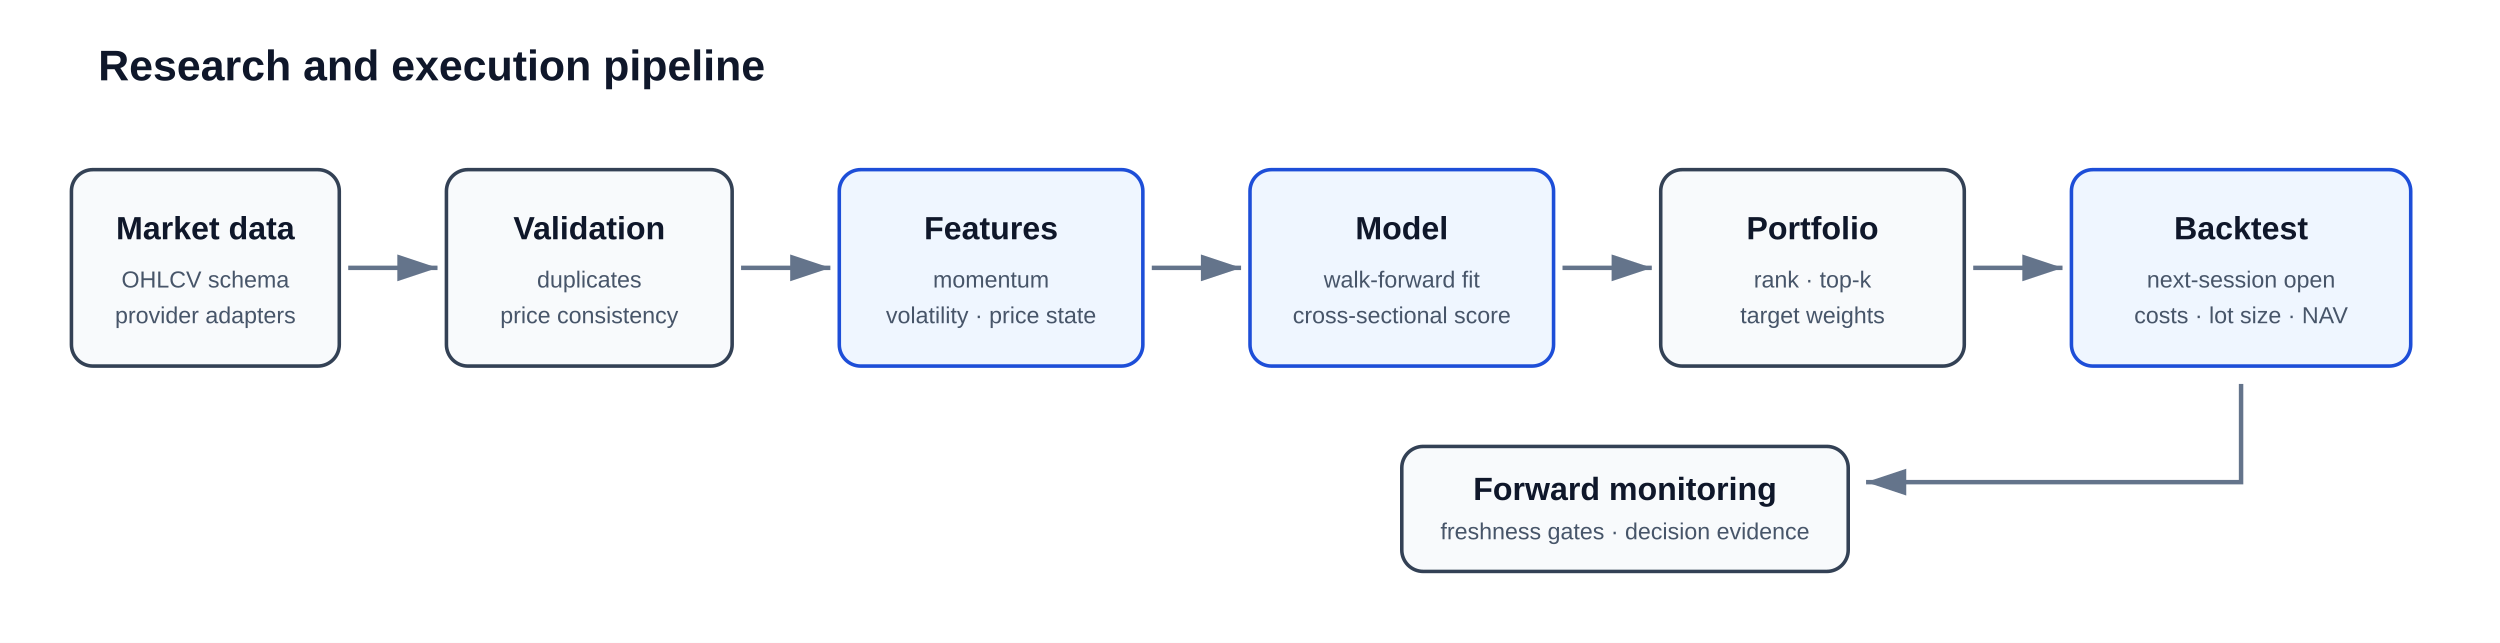
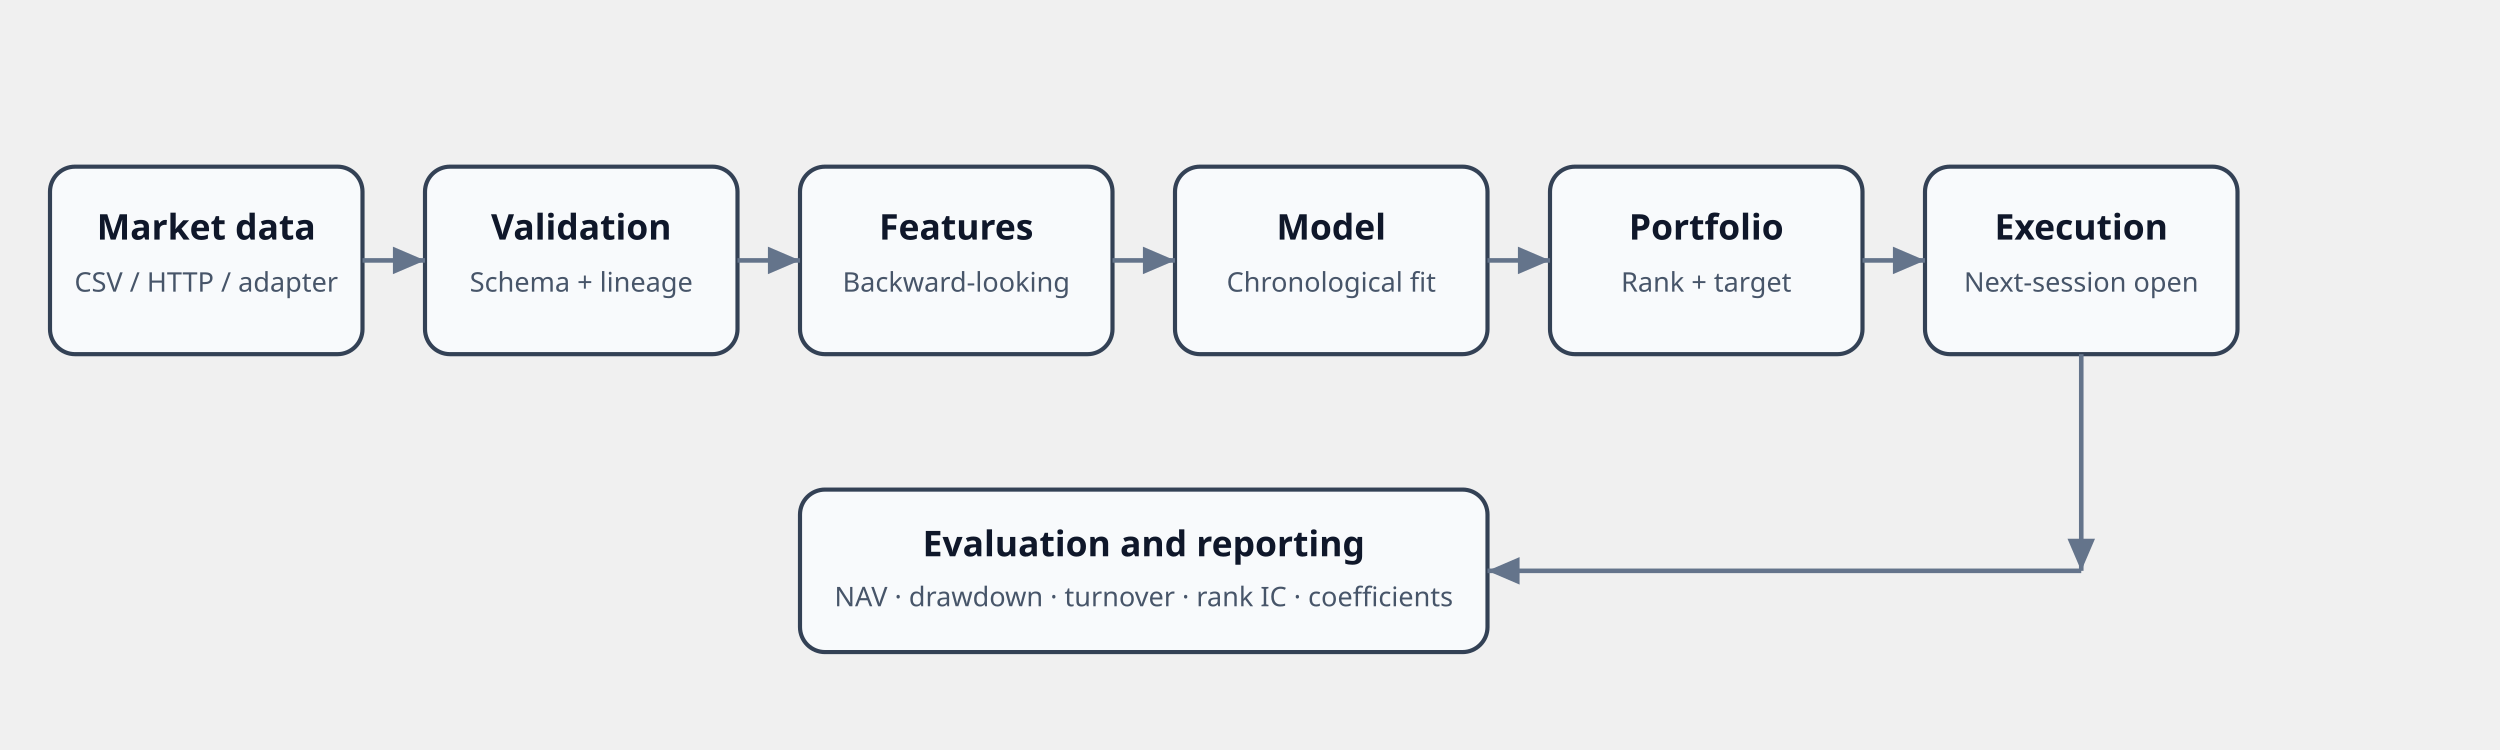
- <svg xmlns="http://www.w3.org/2000/svg" width="1400" height="360" viewBox="0 0 1400 360" role="img" aria-labelledby="title desc">
-   <rect width="1400" height="360" fill="#ffffff" />
-   <style>.box{fill:#f8fafc;stroke:#334155;stroke-width:2;rx:12}.core{fill:#eff6ff;stroke:#1d4ed8;stroke-width:2;rx:12}.txt{font-family:Arial,Helvetica,sans-serif;font-size:18px;fill:#0f172a;font-weight:600}.sub{font-family:Arial,Helvetica,sans-serif;font-size:13px;fill:#475569}.arrow{stroke:#64748b;stroke-width:2.5;fill:none;marker-end:url(#arrow)}</style>
+ <svg xmlns="http://www.w3.org/2000/svg" width="1200" height="360" viewBox="0 0 1200 360">
+   <style>
+     .box{fill:#f8fafc;stroke:#334155;stroke-width:2;rx:12}.title{font:600 17px system-ui;fill:#0f172a}.sub{font:13px system-ui;fill:#475569}.arrow{stroke:#64748b;stroke-width:2.2;marker-end:url(#m)}
+   </style>
  <defs>
-     <marker id="arrow" markerWidth="10" markerHeight="10" refX="9" refY="3" orient="auto">
-       <path d="M0,0 L0,6 L9,3 z" fill="#64748b" />
+     <marker id="m" markerWidth="8" markerHeight="8" refX="7" refY="3" orient="auto">
+       <path d="M0,0 L0,6 L7,3 z" fill="#64748b" />
    </marker>
  </defs>
-   <text x="55" y="45" class="txt" style="font-size:24px">Research and execution pipeline</text>
-   <g transform="translate(40,95)">
-     <rect class="box" x="0" y="0" width="150" height="110" />
-     <text class="txt" x="75" y="39" text-anchor="middle">Market data</text>
-     <text class="sub" x="75" y="66" text-anchor="middle">OHLCV schema</text>
-     <text class="sub" x="75" y="86" text-anchor="middle">provider adapters</text>
-   </g>
-   <path class="arrow" d="M195 150 H245" />
-   <g transform="translate(250,95)">
-     <rect class="box" x="0" y="0" width="160" height="110" />
-     <text class="txt" x="80" y="39" text-anchor="middle">Validation</text>
-     <text class="sub" x="80" y="66" text-anchor="middle">duplicates</text>
-     <text class="sub" x="80" y="86" text-anchor="middle">price consistency</text>
-   </g>
-   <path class="arrow" d="M415 150 H465" />
-   <g transform="translate(470,95)">
-     <rect class="core" x="0" y="0" width="170" height="110" />
-     <text class="txt" x="85" y="39" text-anchor="middle">Features</text>
-     <text class="sub" x="85" y="66" text-anchor="middle">momentum</text>
-     <text class="sub" x="85" y="86" text-anchor="middle">volatility · price state</text>
-   </g>
-   <path class="arrow" d="M645 150 H695" />
-   <g transform="translate(700,95)">
-     <rect class="core" x="0" y="0" width="170" height="110" />
-     <text class="txt" x="85" y="39" text-anchor="middle">Model</text>
-     <text class="sub" x="85" y="66" text-anchor="middle">walk-forward fit</text>
-     <text class="sub" x="85" y="86" text-anchor="middle">cross-sectional score</text>
-   </g>
-   <path class="arrow" d="M875 150 H925" />
-   <g transform="translate(930,95)">
-     <rect class="box" x="0" y="0" width="170" height="110" />
-     <text class="txt" x="85" y="39" text-anchor="middle">Portfolio</text>
-     <text class="sub" x="85" y="66" text-anchor="middle">rank · top-k</text>
-     <text class="sub" x="85" y="86" text-anchor="middle">target weights</text>
-   </g>
-   <path class="arrow" d="M1105 150 H1155" />
-   <g transform="translate(1160,95)">
-     <rect class="core" x="0" y="0" width="190" height="110" />
-     <text class="txt" x="95" y="39" text-anchor="middle">Backtest</text>
-     <text class="sub" x="95" y="66" text-anchor="middle">next-session open</text>
-     <text class="sub" x="95" y="86" text-anchor="middle">costs · lot size · NAV</text>
-   </g>
-   <path class="arrow" d="M1255 215 V270 H1045" />
-   <g transform="translate(785,250)">
-     <rect class="box" x="0" y="0" width="250" height="70" />
-     <text class="txt" x="125" y="30" text-anchor="middle">Forward monitoring</text>
-     <text class="sub" x="125" y="52" text-anchor="middle">freshness gates · decision evidence</text>
-   </g>
+   <rect x="24" y="80" width="150" height="90" class="box" />
+   <text x="99" y="115" text-anchor="middle" class="title">Market data</text>
+   <text x="99" y="140" text-anchor="middle" class="sub">CSV / HTTP / adapter</text>
+   <rect x="204" y="80" width="150" height="90" class="box" />
+   <text x="279" y="115" text-anchor="middle" class="title">Validation</text>
+   <text x="279" y="140" text-anchor="middle" class="sub">Schema + lineage</text>
+   <rect x="384" y="80" width="150" height="90" class="box" />
+   <text x="459" y="115" text-anchor="middle" class="title">Features</text>
+   <text x="459" y="140" text-anchor="middle" class="sub">Backward-looking</text>
+   <rect x="564" y="80" width="150" height="90" class="box" />
+   <text x="639" y="115" text-anchor="middle" class="title">Model</text>
+   <text x="639" y="140" text-anchor="middle" class="sub">Chronological fit</text>
+   <rect x="744" y="80" width="150" height="90" class="box" />
+   <text x="819" y="115" text-anchor="middle" class="title">Portfolio</text>
+   <text x="819" y="140" text-anchor="middle" class="sub">Rank + target</text>
+   <rect x="924" y="80" width="150" height="90" class="box" />
+   <text x="999" y="115" text-anchor="middle" class="title">Execution</text>
+   <text x="999" y="140" text-anchor="middle" class="sub">Next-session open</text>
+   <line x1="174" y1="125" x2="204" y2="125" class="arrow" />
+   <line x1="354" y1="125" x2="384" y2="125" class="arrow" />
+   <line x1="534" y1="125" x2="564" y2="125" class="arrow" />
+   <line x1="714" y1="125" x2="744" y2="125" class="arrow" />
+   <line x1="894" y1="125" x2="924" y2="125" class="arrow" />
+   <rect x="384" y="235" width="330" height="78" class="box" />
+   <text x="549" y="267" text-anchor="middle" class="title">Evaluation and reporting</text>
+   <text x="549" y="291" text-anchor="middle" class="sub">NAV · drawdown · turnover · rank IC · coefficients</text>
+   <line x1="999" y1="170" x2="999" y2="274" class="arrow" />
+   <line x1="999" y1="274" x2="714" y2="274" class="arrow" />
</svg>
